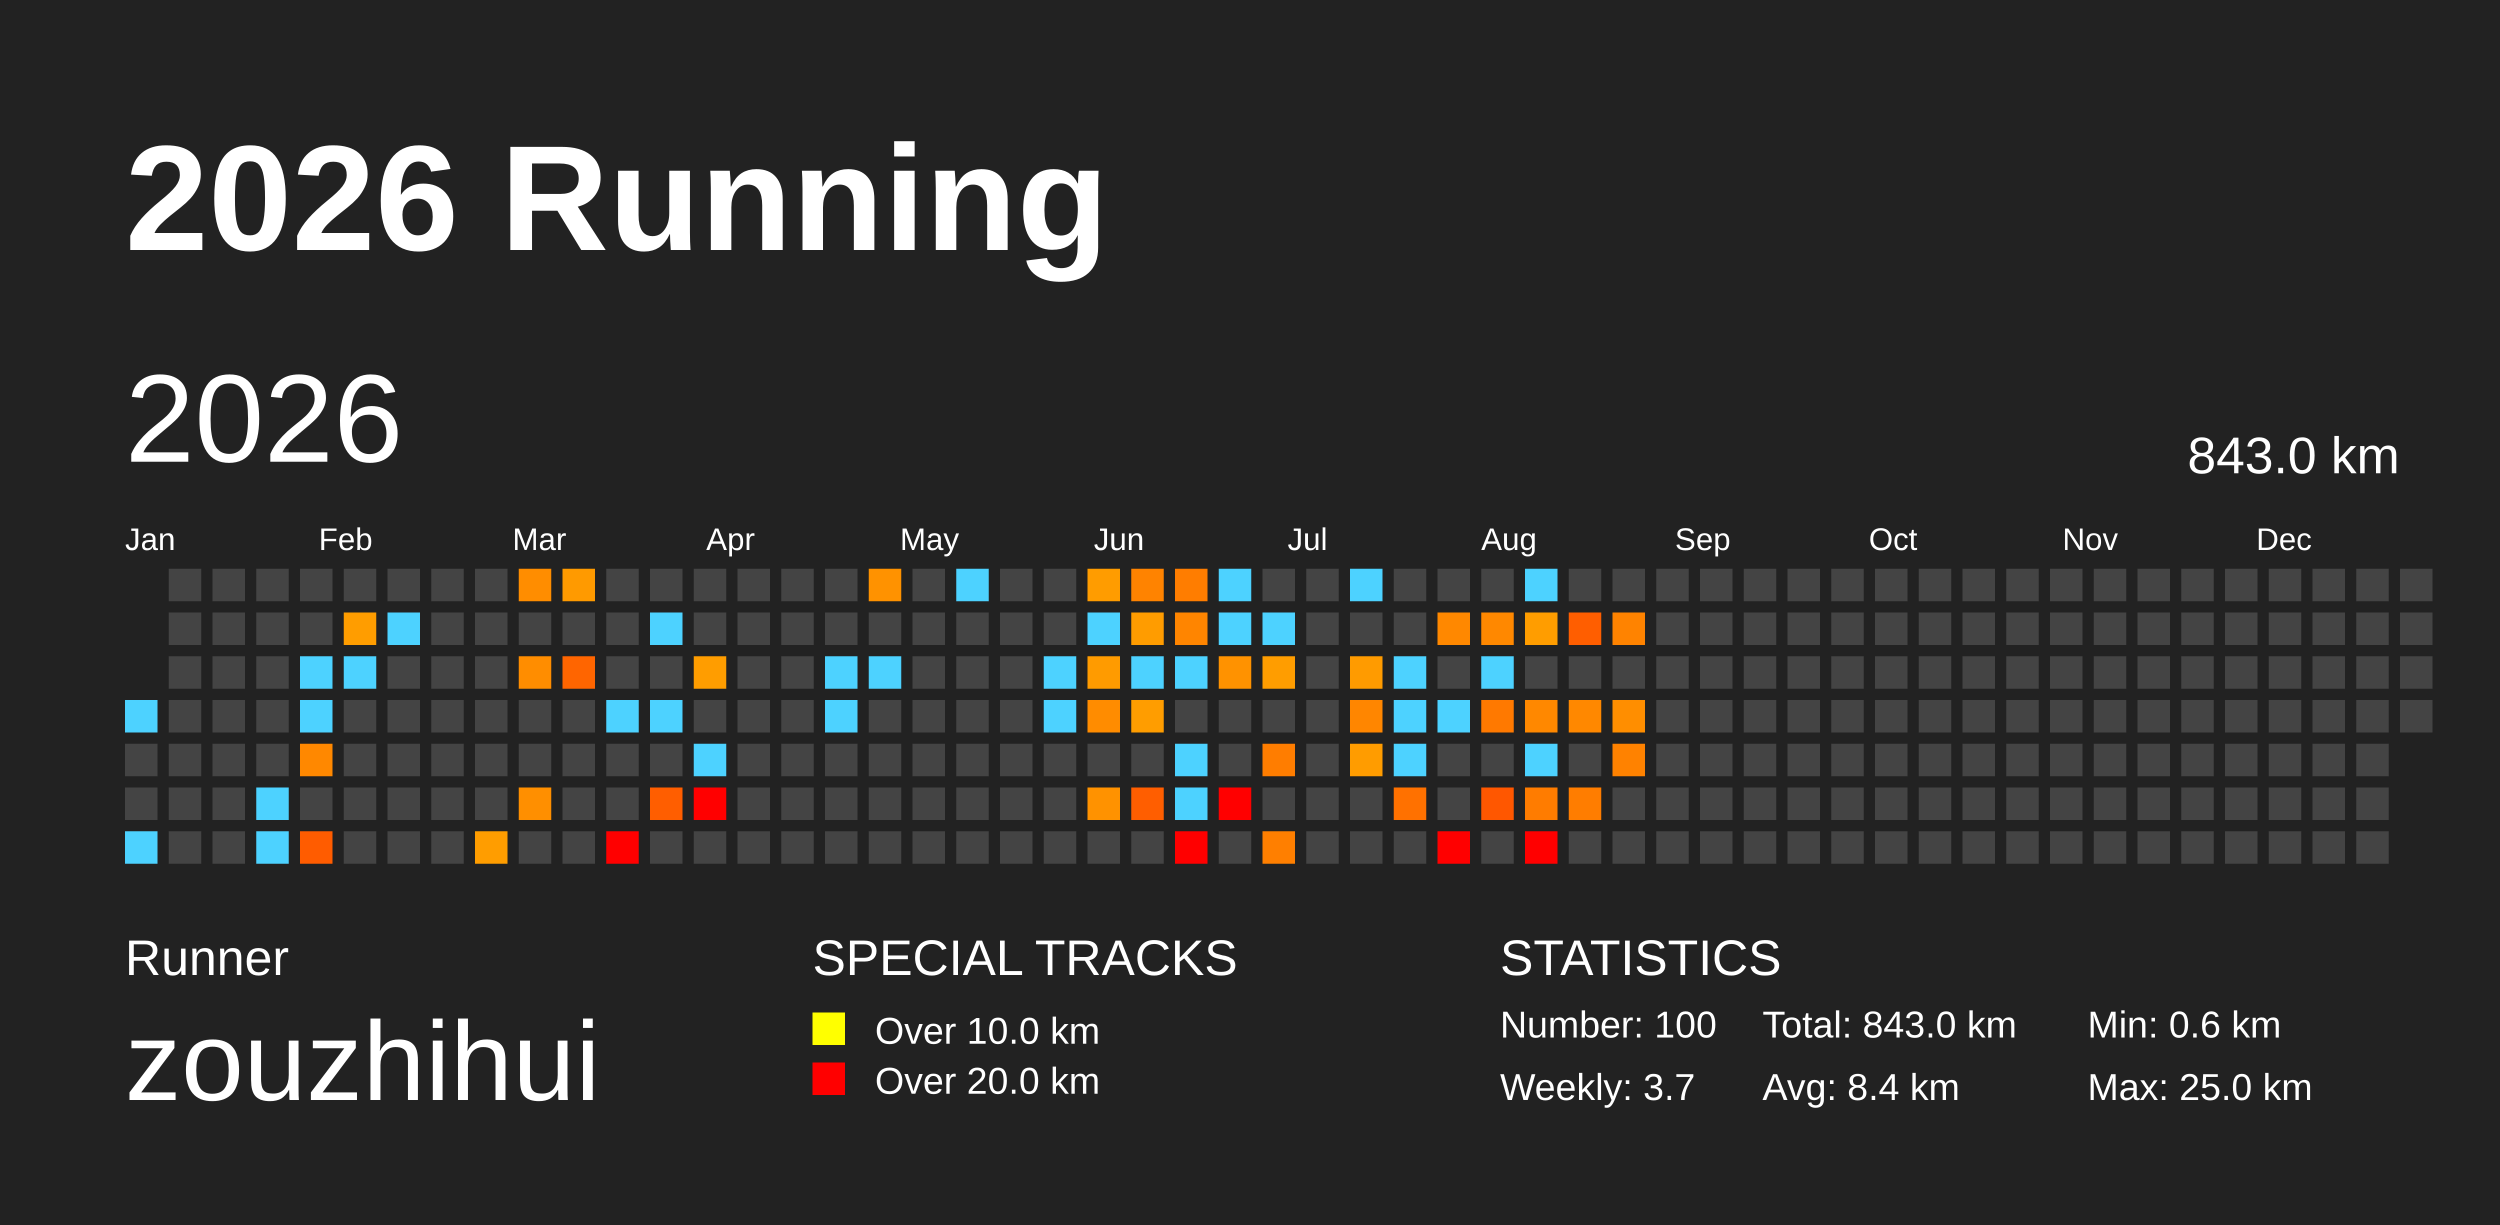
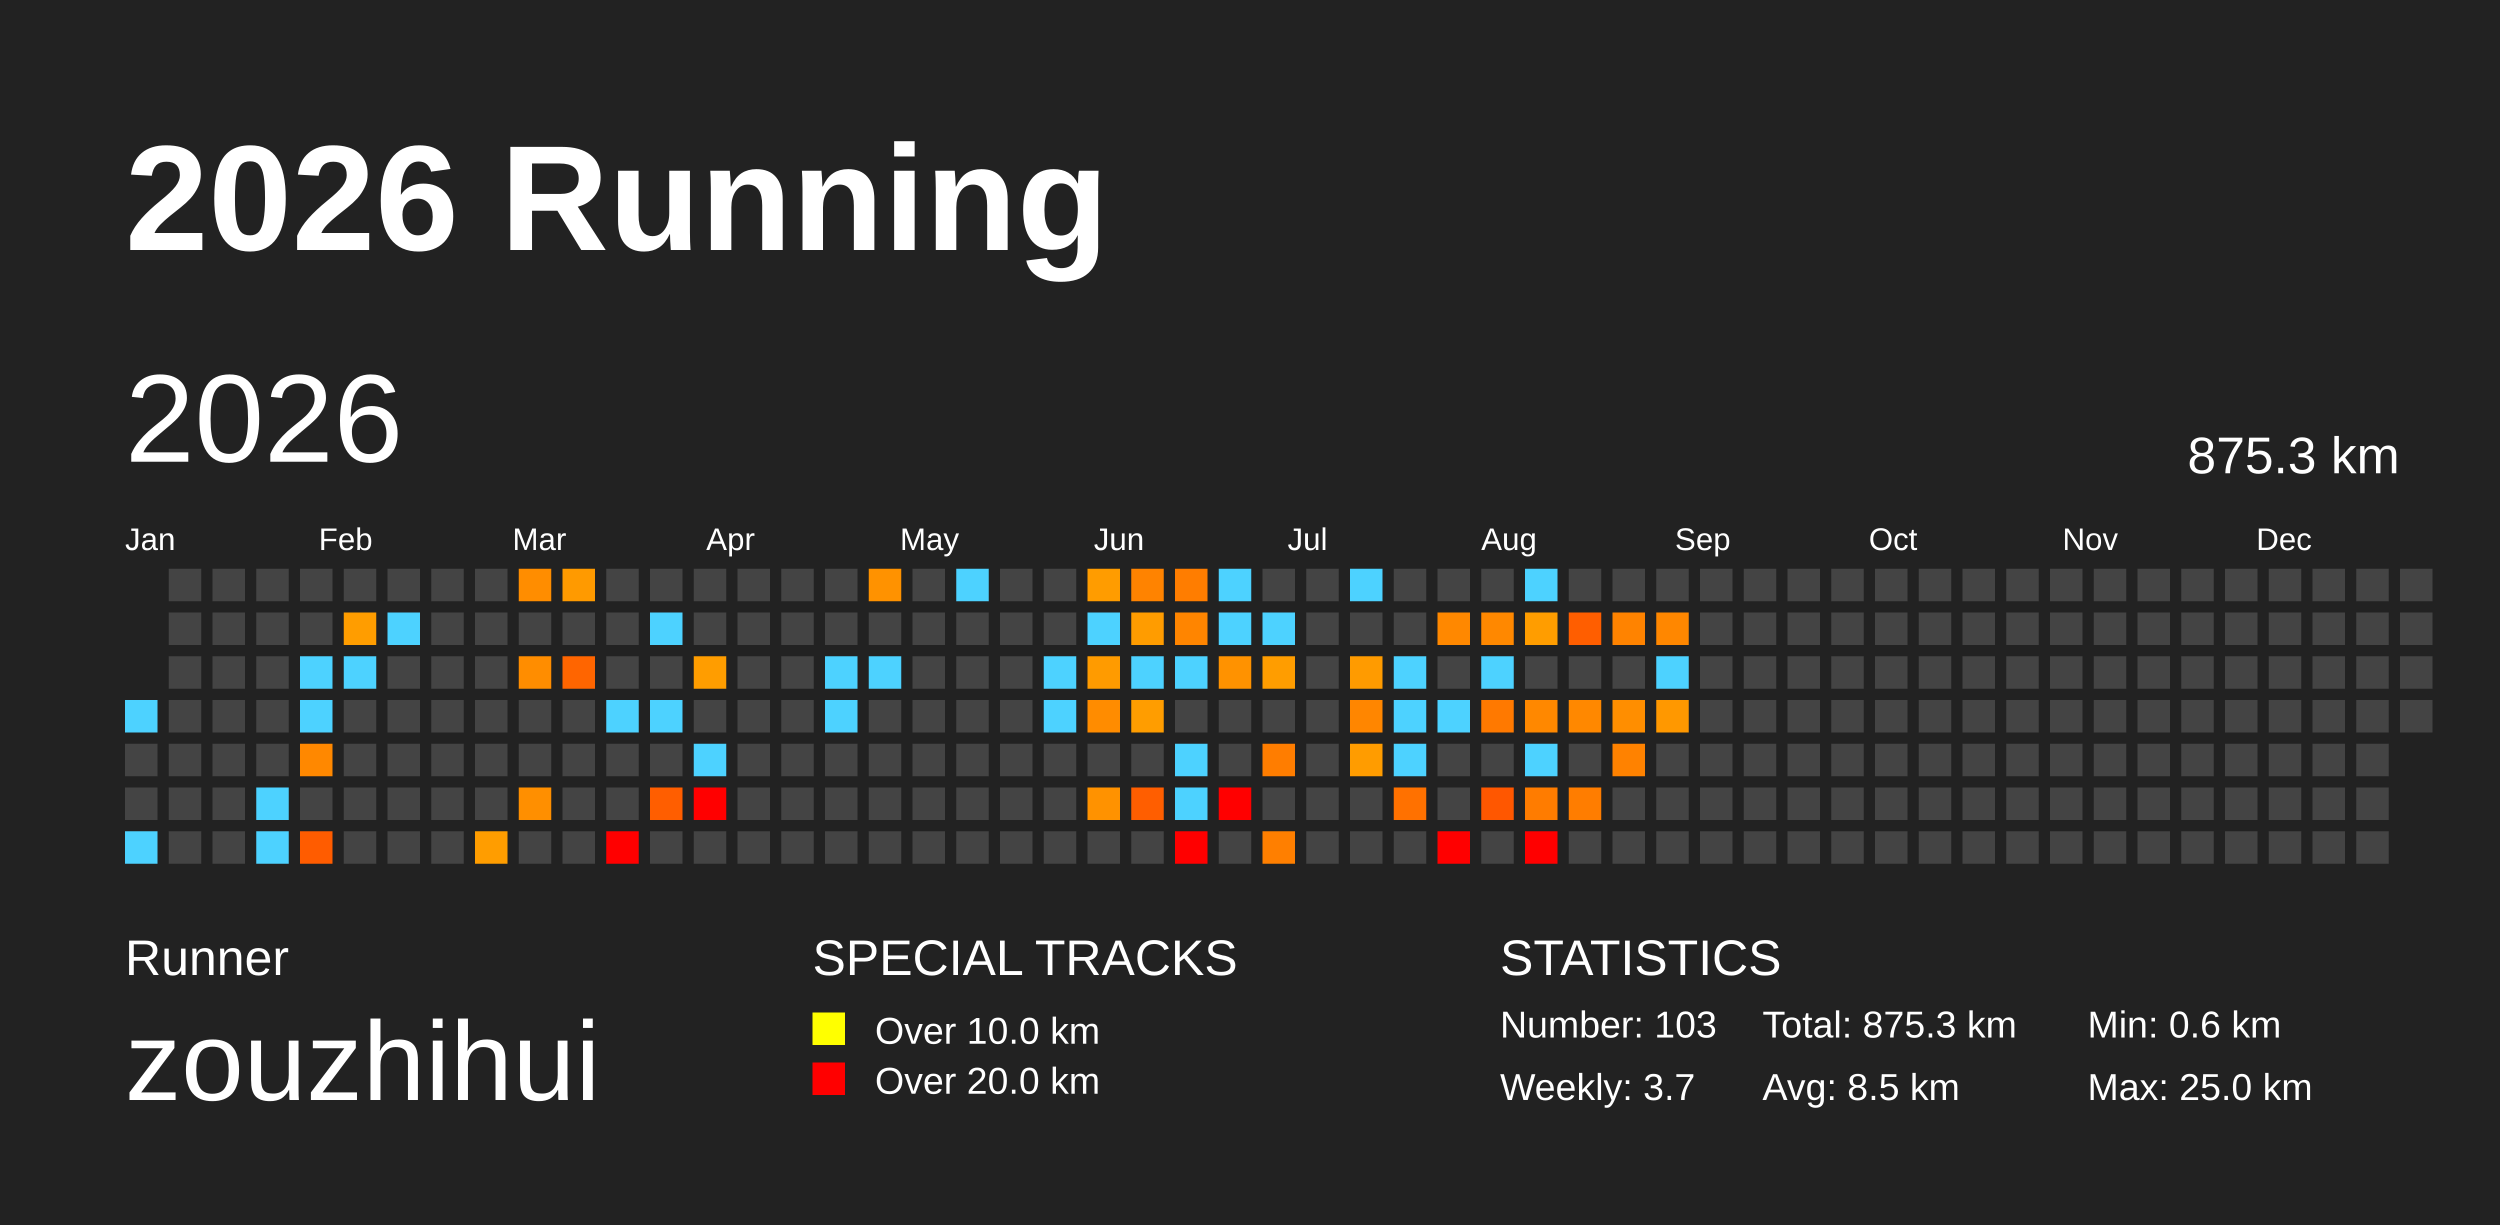
<svg xmlns="http://www.w3.org/2000/svg" baseProfile="full" height="98mm" version="1.1" viewBox="0,0,200,98" width="200mm">
  <defs />
  <rect fill="#222222" height="98" width="200" x="0" y="0" />
  <text fill="#FFFFFF" style="font-size:12px; font-family:Arial; font-weight:bold;" x="10" y="20">2026 Running</text>
  <text fill="#FFFFFF" style="font-size:4px; font-family:Arial" x="10" y="78">Runner</text>
  <text fill="#FFFFFF" style="font-size:9px; font-family:Arial" x="10" y="88">zouzhihui</text>
  <text fill="#FFFFFF" style="font-size:4px; font-family:Arial" x="65" y="78">SPECIAL TRACKS</text>
  <rect fill="yellow" height="2.6" width="2.6" x="65" y="81" />
  <text fill="#FFFFFF" style="font-size:3px; font-family:Arial" x="70" y="83.5">Over 10.0 km</text>
  <rect fill="red" height="2.6" width="2.6" x="65" y="85" />
  <text fill="#FFFFFF" style="font-size:3px; font-family:Arial" x="70" y="87.5">Over 20.0 km</text>
  <text fill="#FFFFFF" style="font-size:4px; font-family:Arial" x="120" y="78">STATISTICS</text>
-   <text fill="#FFFFFF" style="font-size:3px; font-family:Arial" x="120" y="83">Number: 100</text>
+   <text fill="#FFFFFF" style="font-size:3px; font-family:Arial" x="120" y="83">Number: 103</text>
  <text fill="#FFFFFF" style="font-size:3px; font-family:Arial" x="120" y="88">Weekly: 3.7</text>
-   <text fill="#FFFFFF" style="font-size:3px; font-family:Arial" x="141" y="83">Total: 843.0 km</text>
-   <text fill="#FFFFFF" style="font-size:3px; font-family:Arial" x="141" y="88">Avg: 8.4 km</text>
+   <text fill="#FFFFFF" style="font-size:3px; font-family:Arial" x="141" y="83">Total: 875.3 km</text>
+   <text fill="#FFFFFF" style="font-size:3px; font-family:Arial" x="141" y="88">Avg: 8.5 km</text>
  <text fill="#FFFFFF" style="font-size:3px; font-family:Arial" x="167" y="83">Min: 0.6 km</text>
  <text fill="#FFFFFF" style="font-size:3px; font-family:Arial" x="167" y="88">Max: 25.0 km</text>
  <text dominant-baseline="hanging" fill="#FFFFFF" style="font-size:10.0px; font-family:Arial;" x="10" y="30">2026</text>
-   <text dominant-baseline="hanging" fill="#FFFFFF" style="font-size:4.125px; font-family:Arial;" x="175" y="35">843.0 km</text>
+   <text dominant-baseline="hanging" fill="#FFFFFF" style="font-size:4.125px; font-family:Arial;" x="175" y="35">875.3 km</text>
  <text fill="#FFFFFF" style="font-size:2.5px; font-family:Arial" x="10.0" y="44">Jan</text>
  <text fill="#FFFFFF" style="font-size:2.5px; font-family:Arial" x="25.5" y="44">Feb</text>
  <text fill="#FFFFFF" style="font-size:2.5px; font-family:Arial" x="41.0" y="44">Mar</text>
  <text fill="#FFFFFF" style="font-size:2.5px; font-family:Arial" x="56.5" y="44">Apr</text>
  <text fill="#FFFFFF" style="font-size:2.5px; font-family:Arial" x="72.0" y="44">May</text>
  <text fill="#FFFFFF" style="font-size:2.5px; font-family:Arial" x="87.5" y="44">Jun</text>
  <text fill="#FFFFFF" style="font-size:2.5px; font-family:Arial" x="103.0" y="44">Jul</text>
  <text fill="#FFFFFF" style="font-size:2.5px; font-family:Arial" x="118.5" y="44">Aug</text>
  <text fill="#FFFFFF" style="font-size:2.5px; font-family:Arial" x="134.0" y="44">Sep</text>
  <text fill="#FFFFFF" style="font-size:2.5px; font-family:Arial" x="149.5" y="44">Oct</text>
  <text fill="#FFFFFF" style="font-size:2.5px; font-family:Arial" x="165.0" y="44">Nov</text>
  <text fill="#FFFFFF" style="font-size:2.5px; font-family:Arial" x="180.5" y="44">Dec</text>
  <rect fill="#4dd2ff" height="2.6" width="2.6" x="10.0" y="56.0" />
  <rect fill="#444444" height="2.6" width="2.6" x="10.0" y="59.5" />
  <rect fill="#444444" height="2.6" width="2.6" x="10.0" y="63.0" />
  <rect fill="#4dd2ff" height="2.6" width="2.6" x="10.0" y="66.5" />
  <rect fill="#444444" height="2.6" width="2.6" x="13.5" y="45.5" />
  <rect fill="#444444" height="2.6" width="2.6" x="13.5" y="49.0" />
  <rect fill="#444444" height="2.6" width="2.6" x="13.5" y="52.5" />
  <rect fill="#444444" height="2.6" width="2.6" x="13.5" y="56.0" />
  <rect fill="#444444" height="2.6" width="2.6" x="13.5" y="59.5" />
  <rect fill="#444444" height="2.6" width="2.6" x="13.5" y="63.0" />
  <rect fill="#444444" height="2.6" width="2.6" x="13.5" y="66.5" />
  <rect fill="#444444" height="2.6" width="2.6" x="17.0" y="45.5" />
  <rect fill="#444444" height="2.6" width="2.6" x="17.0" y="49.0" />
  <rect fill="#444444" height="2.6" width="2.6" x="17.0" y="52.5" />
  <rect fill="#444444" height="2.6" width="2.6" x="17.0" y="56.0" />
  <rect fill="#444444" height="2.6" width="2.6" x="17.0" y="59.5" />
  <rect fill="#444444" height="2.6" width="2.6" x="17.0" y="63.0" />
  <rect fill="#444444" height="2.6" width="2.6" x="17.0" y="66.5" />
  <rect fill="#444444" height="2.6" width="2.6" x="20.5" y="45.5" />
  <rect fill="#444444" height="2.6" width="2.6" x="20.5" y="49.0" />
  <rect fill="#444444" height="2.6" width="2.6" x="20.5" y="52.5" />
  <rect fill="#444444" height="2.6" width="2.6" x="20.5" y="56.0" />
  <rect fill="#444444" height="2.6" width="2.6" x="20.5" y="59.5" />
  <rect fill="#4dd2ff" height="2.6" width="2.6" x="20.5" y="63.0" />
  <rect fill="#4dd2ff" height="2.6" width="2.6" x="20.5" y="66.5" />
  <rect fill="#444444" height="2.6" width="2.6" x="24.0" y="45.5" />
  <rect fill="#444444" height="2.6" width="2.6" x="24.0" y="49.0" />
  <rect fill="#4dd2ff" height="2.6" width="2.6" x="24.0" y="52.5" />
  <rect fill="#4dd2ff" height="2.6" width="2.6" x="24.0" y="56.0" />
  <rect fill="#ff8800" height="2.6" width="2.6" x="24.0" y="59.5" />
  <rect fill="#444444" height="2.6" width="2.6" x="24.0" y="63.0" />
  <rect fill="#ff5c00" height="2.6" width="2.6" x="24.0" y="66.5" />
  <rect fill="#444444" height="2.6" width="2.6" x="27.5" y="45.5" />
  <rect fill="#ff9d00" height="2.6" width="2.6" x="27.5" y="49.0" />
  <rect fill="#4dd2ff" height="2.6" width="2.6" x="27.5" y="52.5" />
  <rect fill="#444444" height="2.6" width="2.6" x="27.5" y="56.0" />
  <rect fill="#444444" height="2.6" width="2.6" x="27.5" y="59.5" />
  <rect fill="#444444" height="2.6" width="2.6" x="27.5" y="63.0" />
  <rect fill="#444444" height="2.6" width="2.6" x="27.5" y="66.5" />
  <rect fill="#444444" height="2.6" width="2.6" x="31.0" y="45.5" />
  <rect fill="#4dd2ff" height="2.6" width="2.6" x="31.0" y="49.0" />
  <rect fill="#444444" height="2.6" width="2.6" x="31.0" y="52.5" />
  <rect fill="#444444" height="2.6" width="2.6" x="31.0" y="56.0" />
  <rect fill="#444444" height="2.6" width="2.6" x="31.0" y="59.5" />
  <rect fill="#444444" height="2.6" width="2.6" x="31.0" y="63.0" />
  <rect fill="#444444" height="2.6" width="2.6" x="31.0" y="66.5" />
  <rect fill="#444444" height="2.6" width="2.6" x="34.5" y="45.5" />
  <rect fill="#444444" height="2.6" width="2.6" x="34.5" y="49.0" />
  <rect fill="#444444" height="2.6" width="2.6" x="34.5" y="52.5" />
  <rect fill="#444444" height="2.6" width="2.6" x="34.5" y="56.0" />
  <rect fill="#444444" height="2.6" width="2.6" x="34.5" y="59.5" />
  <rect fill="#444444" height="2.6" width="2.6" x="34.5" y="63.0" />
  <rect fill="#444444" height="2.6" width="2.6" x="34.5" y="66.5" />
  <rect fill="#444444" height="2.6" width="2.6" x="38.0" y="45.5" />
  <rect fill="#444444" height="2.6" width="2.6" x="38.0" y="49.0" />
  <rect fill="#444444" height="2.6" width="2.6" x="38.0" y="52.5" />
  <rect fill="#444444" height="2.6" width="2.6" x="38.0" y="56.0" />
  <rect fill="#444444" height="2.6" width="2.6" x="38.0" y="59.5" />
  <rect fill="#444444" height="2.6" width="2.6" x="38.0" y="63.0" />
  <rect fill="#ff9d00" height="2.6" width="2.6" x="38.0" y="66.5" />
  <rect fill="#ff8d00" height="2.6" width="2.6" x="41.5" y="45.5" />
  <rect fill="#444444" height="2.6" width="2.6" x="41.5" y="49.0" />
  <rect fill="#ff8d00" height="2.6" width="2.6" x="41.5" y="52.5" />
  <rect fill="#444444" height="2.6" width="2.6" x="41.5" y="56.0" />
  <rect fill="#444444" height="2.6" width="2.6" x="41.5" y="59.5" />
  <rect fill="#ff8f00" height="2.6" width="2.6" x="41.5" y="63.0" />
  <rect fill="#444444" height="2.6" width="2.6" x="41.5" y="66.5" />
  <rect fill="#ff9a00" height="2.6" width="2.6" x="45.0" y="45.5" />
  <rect fill="#444444" height="2.6" width="2.6" x="45.0" y="49.0" />
  <rect fill="#ff6500" height="2.6" width="2.6" x="45.0" y="52.5" />
  <rect fill="#444444" height="2.6" width="2.6" x="45.0" y="56.0" />
  <rect fill="#444444" height="2.6" width="2.6" x="45.0" y="59.5" />
  <rect fill="#444444" height="2.6" width="2.6" x="45.0" y="63.0" />
  <rect fill="#444444" height="2.6" width="2.6" x="45.0" y="66.5" />
  <rect fill="#444444" height="2.6" width="2.6" x="48.5" y="45.5" />
  <rect fill="#444444" height="2.6" width="2.6" x="48.5" y="49.0" />
  <rect fill="#444444" height="2.6" width="2.6" x="48.5" y="52.5" />
  <rect fill="#4dd2ff" height="2.6" width="2.6" x="48.5" y="56.0" />
  <rect fill="#444444" height="2.6" width="2.6" x="48.5" y="59.5" />
  <rect fill="#444444" height="2.6" width="2.6" x="48.5" y="63.0" />
  <rect fill="red" height="2.6" width="2.6" x="48.5" y="66.5" />
  <rect fill="#444444" height="2.6" width="2.6" x="52.0" y="45.5" />
  <rect fill="#4dd2ff" height="2.6" width="2.6" x="52.0" y="49.0" />
  <rect fill="#444444" height="2.6" width="2.6" x="52.0" y="52.5" />
  <rect fill="#4dd2ff" height="2.6" width="2.6" x="52.0" y="56.0" />
  <rect fill="#444444" height="2.6" width="2.6" x="52.0" y="59.5" />
  <rect fill="#ff5e00" height="2.6" width="2.6" x="52.0" y="63.0" />
  <rect fill="#444444" height="2.6" width="2.6" x="52.0" y="66.5" />
  <rect fill="#444444" height="2.6" width="2.6" x="55.5" y="45.5" />
  <rect fill="#444444" height="2.6" width="2.6" x="55.5" y="49.0" />
  <rect fill="#ff9d00" height="2.6" width="2.6" x="55.5" y="52.5" />
  <rect fill="#444444" height="2.6" width="2.6" x="55.5" y="56.0" />
  <rect fill="#4dd2ff" height="2.6" width="2.6" x="55.5" y="59.5" />
  <rect fill="red" height="2.6" width="2.6" x="55.5" y="63.0" />
  <rect fill="#444444" height="2.6" width="2.6" x="55.5" y="66.5" />
  <rect fill="#444444" height="2.6" width="2.6" x="59.0" y="45.5" />
  <rect fill="#444444" height="2.6" width="2.6" x="59.0" y="49.0" />
  <rect fill="#444444" height="2.6" width="2.6" x="59.0" y="52.5" />
  <rect fill="#444444" height="2.6" width="2.6" x="59.0" y="56.0" />
  <rect fill="#444444" height="2.6" width="2.6" x="59.0" y="59.5" />
  <rect fill="#444444" height="2.6" width="2.6" x="59.0" y="63.0" />
  <rect fill="#444444" height="2.6" width="2.6" x="59.0" y="66.5" />
  <rect fill="#444444" height="2.6" width="2.6" x="62.5" y="45.5" />
  <rect fill="#444444" height="2.6" width="2.6" x="62.5" y="49.0" />
  <rect fill="#444444" height="2.6" width="2.6" x="62.5" y="52.5" />
  <rect fill="#444444" height="2.6" width="2.6" x="62.5" y="56.0" />
  <rect fill="#444444" height="2.6" width="2.6" x="62.5" y="59.5" />
  <rect fill="#444444" height="2.6" width="2.6" x="62.5" y="63.0" />
  <rect fill="#444444" height="2.6" width="2.6" x="62.5" y="66.5" />
  <rect fill="#444444" height="2.6" width="2.6" x="66.0" y="45.5" />
  <rect fill="#444444" height="2.6" width="2.6" x="66.0" y="49.0" />
  <rect fill="#4dd2ff" height="2.6" width="2.6" x="66.0" y="52.5" />
  <rect fill="#4dd2ff" height="2.6" width="2.6" x="66.0" y="56.0" />
  <rect fill="#444444" height="2.6" width="2.6" x="66.0" y="59.5" />
  <rect fill="#444444" height="2.6" width="2.6" x="66.0" y="63.0" />
  <rect fill="#444444" height="2.6" width="2.6" x="66.0" y="66.5" />
  <rect fill="#ff9200" height="2.6" width="2.6" x="69.5" y="45.5" />
  <rect fill="#444444" height="2.6" width="2.6" x="69.5" y="49.0" />
  <rect fill="#4dd2ff" height="2.6" width="2.6" x="69.5" y="52.5" />
  <rect fill="#444444" height="2.6" width="2.6" x="69.5" y="56.0" />
  <rect fill="#444444" height="2.6" width="2.6" x="69.5" y="59.5" />
  <rect fill="#444444" height="2.6" width="2.6" x="69.5" y="63.0" />
  <rect fill="#444444" height="2.6" width="2.6" x="69.5" y="66.5" />
  <rect fill="#444444" height="2.6" width="2.6" x="73.0" y="45.5" />
  <rect fill="#444444" height="2.6" width="2.6" x="73.0" y="49.0" />
  <rect fill="#444444" height="2.6" width="2.6" x="73.0" y="52.5" />
  <rect fill="#444444" height="2.6" width="2.6" x="73.0" y="56.0" />
  <rect fill="#444444" height="2.6" width="2.6" x="73.0" y="59.5" />
  <rect fill="#444444" height="2.6" width="2.6" x="73.0" y="63.0" />
  <rect fill="#444444" height="2.6" width="2.6" x="73.0" y="66.5" />
  <rect fill="#4dd2ff" height="2.6" width="2.6" x="76.5" y="45.5" />
  <rect fill="#444444" height="2.6" width="2.6" x="76.5" y="49.0" />
  <rect fill="#444444" height="2.6" width="2.6" x="76.5" y="52.5" />
  <rect fill="#444444" height="2.6" width="2.6" x="76.5" y="56.0" />
  <rect fill="#444444" height="2.6" width="2.6" x="76.5" y="59.5" />
  <rect fill="#444444" height="2.6" width="2.6" x="76.5" y="63.0" />
  <rect fill="#444444" height="2.6" width="2.6" x="76.5" y="66.5" />
  <rect fill="#444444" height="2.6" width="2.6" x="80.0" y="45.5" />
  <rect fill="#444444" height="2.6" width="2.6" x="80.0" y="49.0" />
  <rect fill="#444444" height="2.6" width="2.6" x="80.0" y="52.5" />
  <rect fill="#444444" height="2.6" width="2.6" x="80.0" y="56.0" />
  <rect fill="#444444" height="2.6" width="2.6" x="80.0" y="59.5" />
  <rect fill="#444444" height="2.6" width="2.6" x="80.0" y="63.0" />
  <rect fill="#444444" height="2.6" width="2.6" x="80.0" y="66.5" />
  <rect fill="#444444" height="2.6" width="2.6" x="83.5" y="45.5" />
  <rect fill="#444444" height="2.6" width="2.6" x="83.5" y="49.0" />
  <rect fill="#4dd2ff" height="2.6" width="2.6" x="83.5" y="52.5" />
  <rect fill="#4dd2ff" height="2.6" width="2.6" x="83.5" y="56.0" />
  <rect fill="#444444" height="2.6" width="2.6" x="83.5" y="59.5" />
  <rect fill="#444444" height="2.6" width="2.6" x="83.5" y="63.0" />
  <rect fill="#444444" height="2.6" width="2.6" x="83.5" y="66.5" />
  <rect fill="#ff9c00" height="2.6" width="2.6" x="87.0" y="45.5" />
  <rect fill="#4dd2ff" height="2.6" width="2.6" x="87.0" y="49.0" />
  <rect fill="#ff9b00" height="2.6" width="2.6" x="87.0" y="52.5" />
  <rect fill="#ff8c00" height="2.6" width="2.6" x="87.0" y="56.0" />
  <rect fill="#444444" height="2.6" width="2.6" x="87.0" y="59.5" />
  <rect fill="#ff9200" height="2.6" width="2.6" x="87.0" y="63.0" />
  <rect fill="#444444" height="2.6" width="2.6" x="87.0" y="66.5" />
  <rect fill="#ff8300" height="2.6" width="2.6" x="90.5" y="45.5" />
  <rect fill="#ff9c00" height="2.6" width="2.6" x="90.5" y="49.0" />
  <rect fill="#4dd2ff" height="2.6" width="2.6" x="90.5" y="52.5" />
  <rect fill="#ff9d00" height="2.6" width="2.6" x="90.5" y="56.0" />
  <rect fill="#444444" height="2.6" width="2.6" x="90.5" y="59.5" />
  <rect fill="#ff5e00" height="2.6" width="2.6" x="90.5" y="63.0" />
  <rect fill="#444444" height="2.6" width="2.6" x="90.5" y="66.5" />
  <rect fill="#ff7d00" height="2.6" width="2.6" x="94.0" y="45.5" />
  <rect fill="#ff8500" height="2.6" width="2.6" x="94.0" y="49.0" />
  <rect fill="#4dd2ff" height="2.6" width="2.6" x="94.0" y="52.5" />
  <rect fill="#444444" height="2.6" width="2.6" x="94.0" y="56.0" />
  <rect fill="#4dd2ff" height="2.6" width="2.6" x="94.0" y="59.5" />
  <rect fill="#4dd2ff" height="2.6" width="2.6" x="94.0" y="63.0" />
  <rect fill="red" height="2.6" width="2.6" x="94.0" y="66.5" />
  <rect fill="#4dd2ff" height="2.6" width="2.6" x="97.5" y="45.5" />
  <rect fill="#4dd2ff" height="2.6" width="2.6" x="97.5" y="49.0" />
  <rect fill="#ff9200" height="2.6" width="2.6" x="97.5" y="52.5" />
  <rect fill="#444444" height="2.6" width="2.6" x="97.5" y="56.0" />
  <rect fill="#444444" height="2.6" width="2.6" x="97.5" y="59.5" />
  <rect fill="red" height="2.6" width="2.6" x="97.5" y="63.0" />
  <rect fill="#444444" height="2.6" width="2.6" x="97.5" y="66.5" />
  <rect fill="#444444" height="2.6" width="2.6" x="101.0" y="45.5" />
  <rect fill="#4dd2ff" height="2.6" width="2.6" x="101.0" y="49.0" />
  <rect fill="#ff9d00" height="2.6" width="2.6" x="101.0" y="52.5" />
  <rect fill="#444444" height="2.6" width="2.6" x="101.0" y="56.0" />
  <rect fill="#ff7d00" height="2.6" width="2.6" x="101.0" y="59.5" />
  <rect fill="#444444" height="2.6" width="2.6" x="101.0" y="63.0" />
  <rect fill="#ff7f00" height="2.6" width="2.6" x="101.0" y="66.5" />
  <rect fill="#444444" height="2.6" width="2.6" x="104.5" y="45.5" />
  <rect fill="#444444" height="2.6" width="2.6" x="104.5" y="49.0" />
  <rect fill="#444444" height="2.6" width="2.6" x="104.5" y="52.5" />
  <rect fill="#444444" height="2.6" width="2.6" x="104.5" y="56.0" />
  <rect fill="#444444" height="2.6" width="2.6" x="104.5" y="59.5" />
  <rect fill="#444444" height="2.6" width="2.6" x="104.5" y="63.0" />
  <rect fill="#444444" height="2.6" width="2.6" x="104.5" y="66.5" />
  <rect fill="#4dd2ff" height="2.6" width="2.6" x="108.0" y="45.5" />
  <rect fill="#444444" height="2.6" width="2.6" x="108.0" y="49.0" />
  <rect fill="#ff9b00" height="2.6" width="2.6" x="108.0" y="52.5" />
  <rect fill="#ff8600" height="2.6" width="2.6" x="108.0" y="56.0" />
  <rect fill="#ff9c00" height="2.6" width="2.6" x="108.0" y="59.5" />
  <rect fill="#444444" height="2.6" width="2.6" x="108.0" y="63.0" />
  <rect fill="#444444" height="2.6" width="2.6" x="108.0" y="66.5" />
  <rect fill="#444444" height="2.6" width="2.6" x="111.5" y="45.5" />
  <rect fill="#444444" height="2.6" width="2.6" x="111.5" y="49.0" />
  <rect fill="#4dd2ff" height="2.6" width="2.6" x="111.5" y="52.5" />
  <rect fill="#4dd2ff" height="2.6" width="2.6" x="111.5" y="56.0" />
  <rect fill="#4dd2ff" height="2.6" width="2.6" x="111.5" y="59.5" />
  <rect fill="#ff7100" height="2.6" width="2.6" x="111.5" y="63.0" />
  <rect fill="#444444" height="2.6" width="2.6" x="111.5" y="66.5" />
  <rect fill="#444444" height="2.6" width="2.6" x="115.0" y="45.5" />
  <rect fill="#ff8800" height="2.6" width="2.6" x="115.0" y="49.0" />
  <rect fill="#444444" height="2.6" width="2.6" x="115.0" y="52.5" />
  <rect fill="#4dd2ff" height="2.6" width="2.6" x="115.0" y="56.0" />
  <rect fill="#444444" height="2.6" width="2.6" x="115.0" y="59.5" />
  <rect fill="#444444" height="2.6" width="2.6" x="115.0" y="63.0" />
  <rect fill="red" height="2.6" width="2.6" x="115.0" y="66.5" />
  <rect fill="#444444" height="2.6" width="2.6" x="118.5" y="45.5" />
  <rect fill="#ff8800" height="2.6" width="2.6" x="118.5" y="49.0" />
  <rect fill="#4dd2ff" height="2.6" width="2.6" x="118.5" y="52.5" />
  <rect fill="#ff7900" height="2.6" width="2.6" x="118.5" y="56.0" />
  <rect fill="#444444" height="2.6" width="2.6" x="118.5" y="59.5" />
  <rect fill="#ff5700" height="2.6" width="2.6" x="118.5" y="63.0" />
  <rect fill="#444444" height="2.6" width="2.6" x="118.5" y="66.5" />
  <rect fill="#4dd2ff" height="2.6" width="2.6" x="122.0" y="45.5" />
  <rect fill="#ff9d00" height="2.6" width="2.6" x="122.0" y="49.0" />
  <rect fill="#444444" height="2.6" width="2.6" x="122.0" y="52.5" />
  <rect fill="#ff8800" height="2.6" width="2.6" x="122.0" y="56.0" />
  <rect fill="#4dd2ff" height="2.6" width="2.6" x="122.0" y="59.5" />
  <rect fill="#ff7c00" height="2.6" width="2.6" x="122.0" y="63.0" />
  <rect fill="red" height="2.6" width="2.6" x="122.0" y="66.5" />
  <rect fill="#444444" height="2.6" width="2.6" x="125.5" y="45.5" />
  <rect fill="#ff5e00" height="2.6" width="2.6" x="125.5" y="49.0" />
  <rect fill="#444444" height="2.6" width="2.6" x="125.5" y="52.5" />
  <rect fill="#ff8800" height="2.6" width="2.6" x="125.5" y="56.0" />
  <rect fill="#444444" height="2.6" width="2.6" x="125.5" y="59.5" />
  <rect fill="#ff7d00" height="2.6" width="2.6" x="125.5" y="63.0" />
  <rect fill="#444444" height="2.6" width="2.6" x="125.5" y="66.5" />
  <rect fill="#444444" height="2.6" width="2.6" x="129.0" y="45.5" />
  <rect fill="#ff8300" height="2.6" width="2.6" x="129.0" y="49.0" />
  <rect fill="#444444" height="2.6" width="2.6" x="129.0" y="52.5" />
  <rect fill="#ff8e00" height="2.6" width="2.6" x="129.0" y="56.0" />
  <rect fill="#ff8200" height="2.6" width="2.6" x="129.0" y="59.5" />
  <rect fill="#444444" height="2.6" width="2.6" x="129.0" y="63.0" />
  <rect fill="#444444" height="2.6" width="2.6" x="129.0" y="66.5" />
  <rect fill="#444444" height="2.6" width="2.6" x="132.5" y="45.5" />
-   <rect fill="#444444" height="2.6" width="2.6" x="132.5" y="49.0" />
-   <rect fill="#444444" height="2.6" width="2.6" x="132.5" y="52.5" />
-   <rect fill="#444444" height="2.6" width="2.6" x="132.5" y="56.0" />
+   <rect fill="#ff8700" height="2.6" width="2.6" x="132.5" y="49.0" />
+   <rect fill="#4dd2ff" height="2.6" width="2.6" x="132.5" y="52.5" />
+   <rect fill="#ff9800" height="2.6" width="2.6" x="132.5" y="56.0" />
  <rect fill="#444444" height="2.6" width="2.6" x="132.5" y="59.5" />
  <rect fill="#444444" height="2.6" width="2.6" x="132.5" y="63.0" />
  <rect fill="#444444" height="2.6" width="2.6" x="132.5" y="66.5" />
  <rect fill="#444444" height="2.6" width="2.6" x="136.0" y="45.5" />
  <rect fill="#444444" height="2.6" width="2.6" x="136.0" y="49.0" />
  <rect fill="#444444" height="2.6" width="2.6" x="136.0" y="52.5" />
  <rect fill="#444444" height="2.6" width="2.6" x="136.0" y="56.0" />
  <rect fill="#444444" height="2.6" width="2.6" x="136.0" y="59.5" />
  <rect fill="#444444" height="2.6" width="2.6" x="136.0" y="63.0" />
  <rect fill="#444444" height="2.6" width="2.6" x="136.0" y="66.5" />
  <rect fill="#444444" height="2.6" width="2.6" x="139.5" y="45.5" />
  <rect fill="#444444" height="2.6" width="2.6" x="139.5" y="49.0" />
  <rect fill="#444444" height="2.6" width="2.6" x="139.5" y="52.5" />
  <rect fill="#444444" height="2.6" width="2.6" x="139.5" y="56.0" />
  <rect fill="#444444" height="2.6" width="2.6" x="139.5" y="59.5" />
  <rect fill="#444444" height="2.6" width="2.6" x="139.5" y="63.0" />
  <rect fill="#444444" height="2.6" width="2.6" x="139.5" y="66.5" />
  <rect fill="#444444" height="2.6" width="2.6" x="143.0" y="45.5" />
  <rect fill="#444444" height="2.6" width="2.6" x="143.0" y="49.0" />
  <rect fill="#444444" height="2.6" width="2.6" x="143.0" y="52.5" />
  <rect fill="#444444" height="2.6" width="2.6" x="143.0" y="56.0" />
  <rect fill="#444444" height="2.6" width="2.6" x="143.0" y="59.5" />
  <rect fill="#444444" height="2.6" width="2.6" x="143.0" y="63.0" />
  <rect fill="#444444" height="2.6" width="2.6" x="143.0" y="66.5" />
  <rect fill="#444444" height="2.6" width="2.6" x="146.5" y="45.5" />
  <rect fill="#444444" height="2.6" width="2.6" x="146.5" y="49.0" />
  <rect fill="#444444" height="2.6" width="2.6" x="146.5" y="52.5" />
  <rect fill="#444444" height="2.6" width="2.6" x="146.5" y="56.0" />
  <rect fill="#444444" height="2.6" width="2.6" x="146.5" y="59.5" />
  <rect fill="#444444" height="2.6" width="2.6" x="146.5" y="63.0" />
  <rect fill="#444444" height="2.6" width="2.6" x="146.5" y="66.5" />
  <rect fill="#444444" height="2.6" width="2.6" x="150.0" y="45.5" />
  <rect fill="#444444" height="2.6" width="2.6" x="150.0" y="49.0" />
  <rect fill="#444444" height="2.6" width="2.6" x="150.0" y="52.5" />
  <rect fill="#444444" height="2.6" width="2.6" x="150.0" y="56.0" />
  <rect fill="#444444" height="2.6" width="2.6" x="150.0" y="59.5" />
  <rect fill="#444444" height="2.6" width="2.6" x="150.0" y="63.0" />
  <rect fill="#444444" height="2.6" width="2.6" x="150.0" y="66.5" />
  <rect fill="#444444" height="2.6" width="2.6" x="153.5" y="45.5" />
  <rect fill="#444444" height="2.6" width="2.6" x="153.5" y="49.0" />
  <rect fill="#444444" height="2.6" width="2.6" x="153.5" y="52.5" />
  <rect fill="#444444" height="2.6" width="2.6" x="153.5" y="56.0" />
  <rect fill="#444444" height="2.6" width="2.6" x="153.5" y="59.5" />
  <rect fill="#444444" height="2.6" width="2.6" x="153.5" y="63.0" />
  <rect fill="#444444" height="2.6" width="2.6" x="153.5" y="66.5" />
  <rect fill="#444444" height="2.6" width="2.6" x="157.0" y="45.5" />
  <rect fill="#444444" height="2.6" width="2.6" x="157.0" y="49.0" />
  <rect fill="#444444" height="2.6" width="2.6" x="157.0" y="52.5" />
  <rect fill="#444444" height="2.6" width="2.6" x="157.0" y="56.0" />
  <rect fill="#444444" height="2.6" width="2.6" x="157.0" y="59.5" />
  <rect fill="#444444" height="2.6" width="2.6" x="157.0" y="63.0" />
  <rect fill="#444444" height="2.6" width="2.6" x="157.0" y="66.5" />
  <rect fill="#444444" height="2.6" width="2.6" x="160.5" y="45.5" />
  <rect fill="#444444" height="2.6" width="2.6" x="160.5" y="49.0" />
  <rect fill="#444444" height="2.6" width="2.6" x="160.5" y="52.5" />
  <rect fill="#444444" height="2.6" width="2.6" x="160.5" y="56.0" />
  <rect fill="#444444" height="2.6" width="2.6" x="160.5" y="59.5" />
  <rect fill="#444444" height="2.6" width="2.6" x="160.5" y="63.0" />
  <rect fill="#444444" height="2.6" width="2.6" x="160.5" y="66.5" />
  <rect fill="#444444" height="2.6" width="2.6" x="164.0" y="45.5" />
  <rect fill="#444444" height="2.6" width="2.6" x="164.0" y="49.0" />
  <rect fill="#444444" height="2.6" width="2.6" x="164.0" y="52.5" />
  <rect fill="#444444" height="2.6" width="2.6" x="164.0" y="56.0" />
  <rect fill="#444444" height="2.6" width="2.6" x="164.0" y="59.5" />
  <rect fill="#444444" height="2.6" width="2.6" x="164.0" y="63.0" />
  <rect fill="#444444" height="2.6" width="2.6" x="164.0" y="66.5" />
  <rect fill="#444444" height="2.6" width="2.6" x="167.5" y="45.5" />
  <rect fill="#444444" height="2.6" width="2.6" x="167.5" y="49.0" />
  <rect fill="#444444" height="2.6" width="2.6" x="167.5" y="52.5" />
  <rect fill="#444444" height="2.6" width="2.6" x="167.5" y="56.0" />
  <rect fill="#444444" height="2.6" width="2.6" x="167.5" y="59.5" />
  <rect fill="#444444" height="2.6" width="2.6" x="167.5" y="63.0" />
  <rect fill="#444444" height="2.6" width="2.6" x="167.5" y="66.5" />
  <rect fill="#444444" height="2.6" width="2.6" x="171.0" y="45.5" />
  <rect fill="#444444" height="2.6" width="2.6" x="171.0" y="49.0" />
  <rect fill="#444444" height="2.6" width="2.6" x="171.0" y="52.5" />
  <rect fill="#444444" height="2.6" width="2.6" x="171.0" y="56.0" />
  <rect fill="#444444" height="2.6" width="2.6" x="171.0" y="59.5" />
  <rect fill="#444444" height="2.6" width="2.6" x="171.0" y="63.0" />
  <rect fill="#444444" height="2.6" width="2.6" x="171.0" y="66.5" />
  <rect fill="#444444" height="2.6" width="2.6" x="174.5" y="45.5" />
  <rect fill="#444444" height="2.6" width="2.6" x="174.5" y="49.0" />
  <rect fill="#444444" height="2.6" width="2.6" x="174.5" y="52.5" />
  <rect fill="#444444" height="2.6" width="2.6" x="174.5" y="56.0" />
  <rect fill="#444444" height="2.6" width="2.6" x="174.5" y="59.5" />
  <rect fill="#444444" height="2.6" width="2.6" x="174.5" y="63.0" />
  <rect fill="#444444" height="2.6" width="2.6" x="174.5" y="66.5" />
  <rect fill="#444444" height="2.6" width="2.6" x="178.0" y="45.5" />
  <rect fill="#444444" height="2.6" width="2.6" x="178.0" y="49.0" />
  <rect fill="#444444" height="2.6" width="2.6" x="178.0" y="52.5" />
  <rect fill="#444444" height="2.6" width="2.6" x="178.0" y="56.0" />
  <rect fill="#444444" height="2.6" width="2.6" x="178.0" y="59.5" />
  <rect fill="#444444" height="2.6" width="2.6" x="178.0" y="63.0" />
  <rect fill="#444444" height="2.6" width="2.6" x="178.0" y="66.5" />
  <rect fill="#444444" height="2.6" width="2.6" x="181.5" y="45.5" />
  <rect fill="#444444" height="2.6" width="2.6" x="181.5" y="49.0" />
  <rect fill="#444444" height="2.6" width="2.6" x="181.5" y="52.5" />
  <rect fill="#444444" height="2.6" width="2.6" x="181.5" y="56.0" />
  <rect fill="#444444" height="2.6" width="2.6" x="181.5" y="59.5" />
  <rect fill="#444444" height="2.6" width="2.6" x="181.5" y="63.0" />
  <rect fill="#444444" height="2.6" width="2.6" x="181.5" y="66.5" />
  <rect fill="#444444" height="2.6" width="2.6" x="185.0" y="45.5" />
  <rect fill="#444444" height="2.6" width="2.6" x="185.0" y="49.0" />
  <rect fill="#444444" height="2.6" width="2.6" x="185.0" y="52.5" />
  <rect fill="#444444" height="2.6" width="2.6" x="185.0" y="56.0" />
  <rect fill="#444444" height="2.6" width="2.6" x="185.0" y="59.5" />
  <rect fill="#444444" height="2.6" width="2.6" x="185.0" y="63.0" />
  <rect fill="#444444" height="2.6" width="2.6" x="185.0" y="66.5" />
  <rect fill="#444444" height="2.6" width="2.6" x="188.5" y="45.5" />
  <rect fill="#444444" height="2.6" width="2.6" x="188.5" y="49.0" />
  <rect fill="#444444" height="2.6" width="2.6" x="188.5" y="52.5" />
  <rect fill="#444444" height="2.6" width="2.6" x="188.5" y="56.0" />
  <rect fill="#444444" height="2.6" width="2.6" x="188.5" y="59.5" />
  <rect fill="#444444" height="2.6" width="2.6" x="188.5" y="63.0" />
  <rect fill="#444444" height="2.6" width="2.6" x="188.5" y="66.5" />
  <rect fill="#444444" height="2.6" width="2.6" x="192.0" y="45.5" />
  <rect fill="#444444" height="2.6" width="2.6" x="192.0" y="49.0" />
  <rect fill="#444444" height="2.6" width="2.6" x="192.0" y="52.5" />
  <rect fill="#444444" height="2.6" width="2.6" x="192.0" y="56.0" />
</svg>
